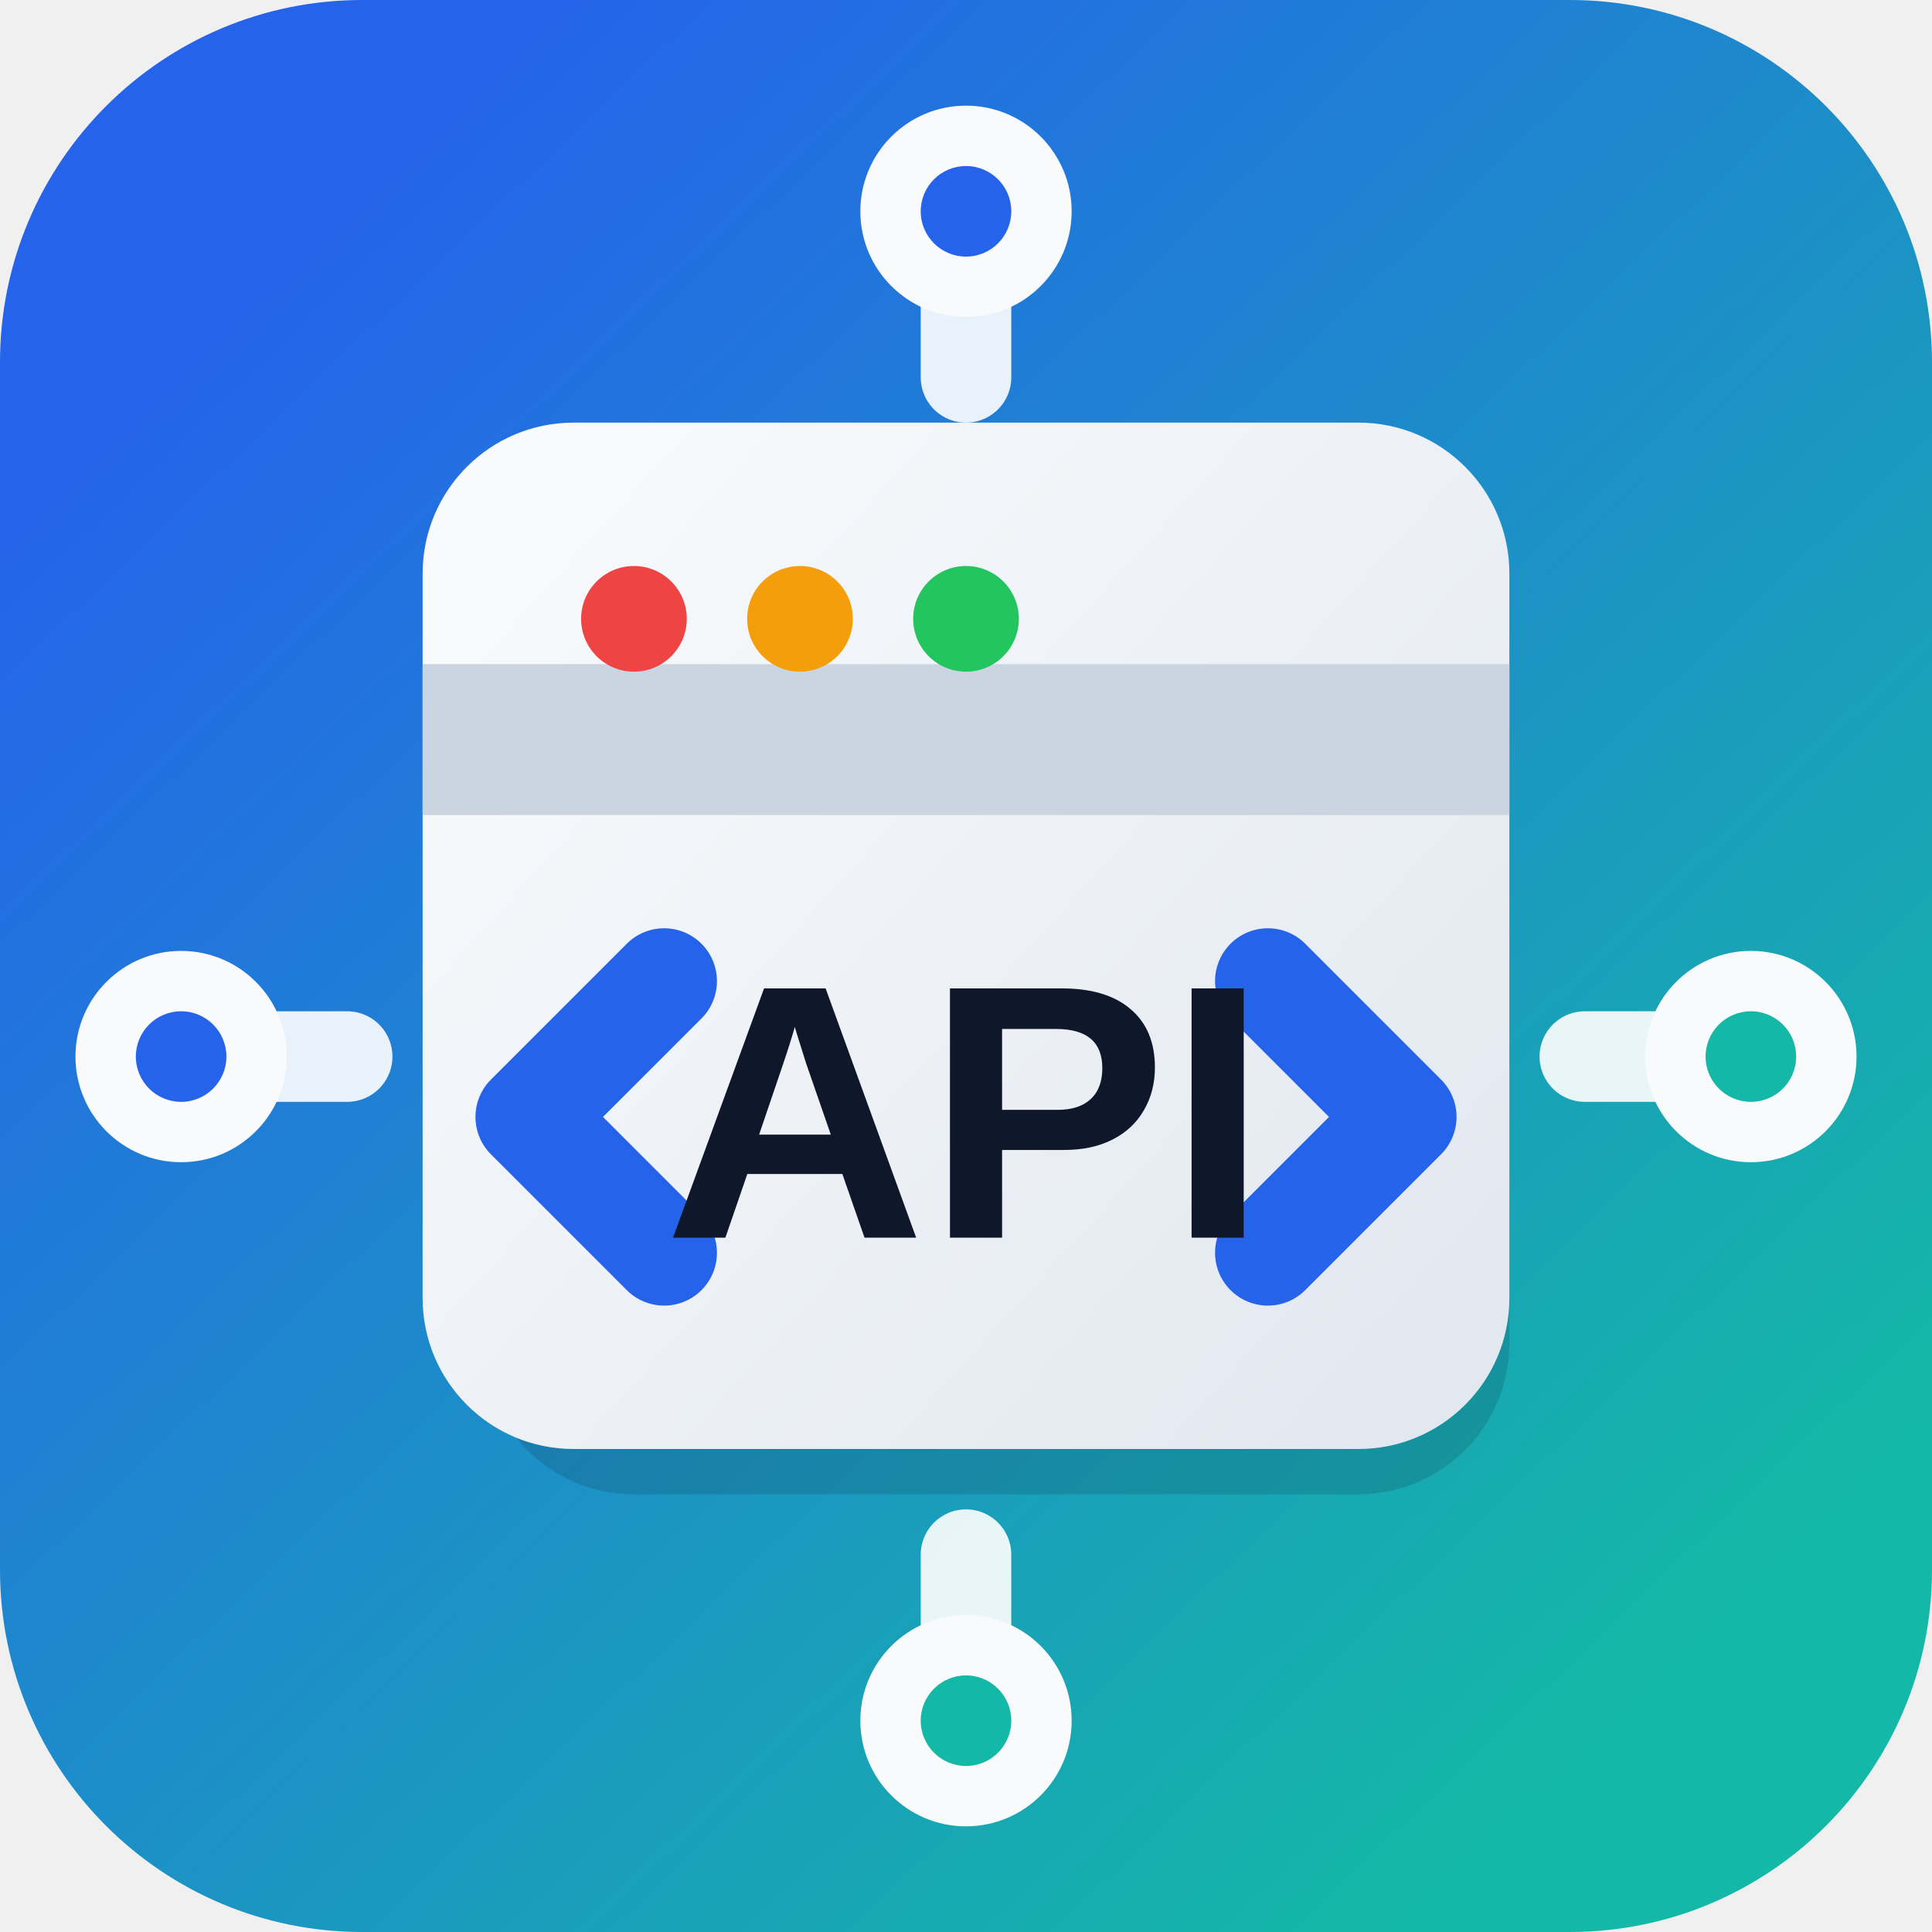
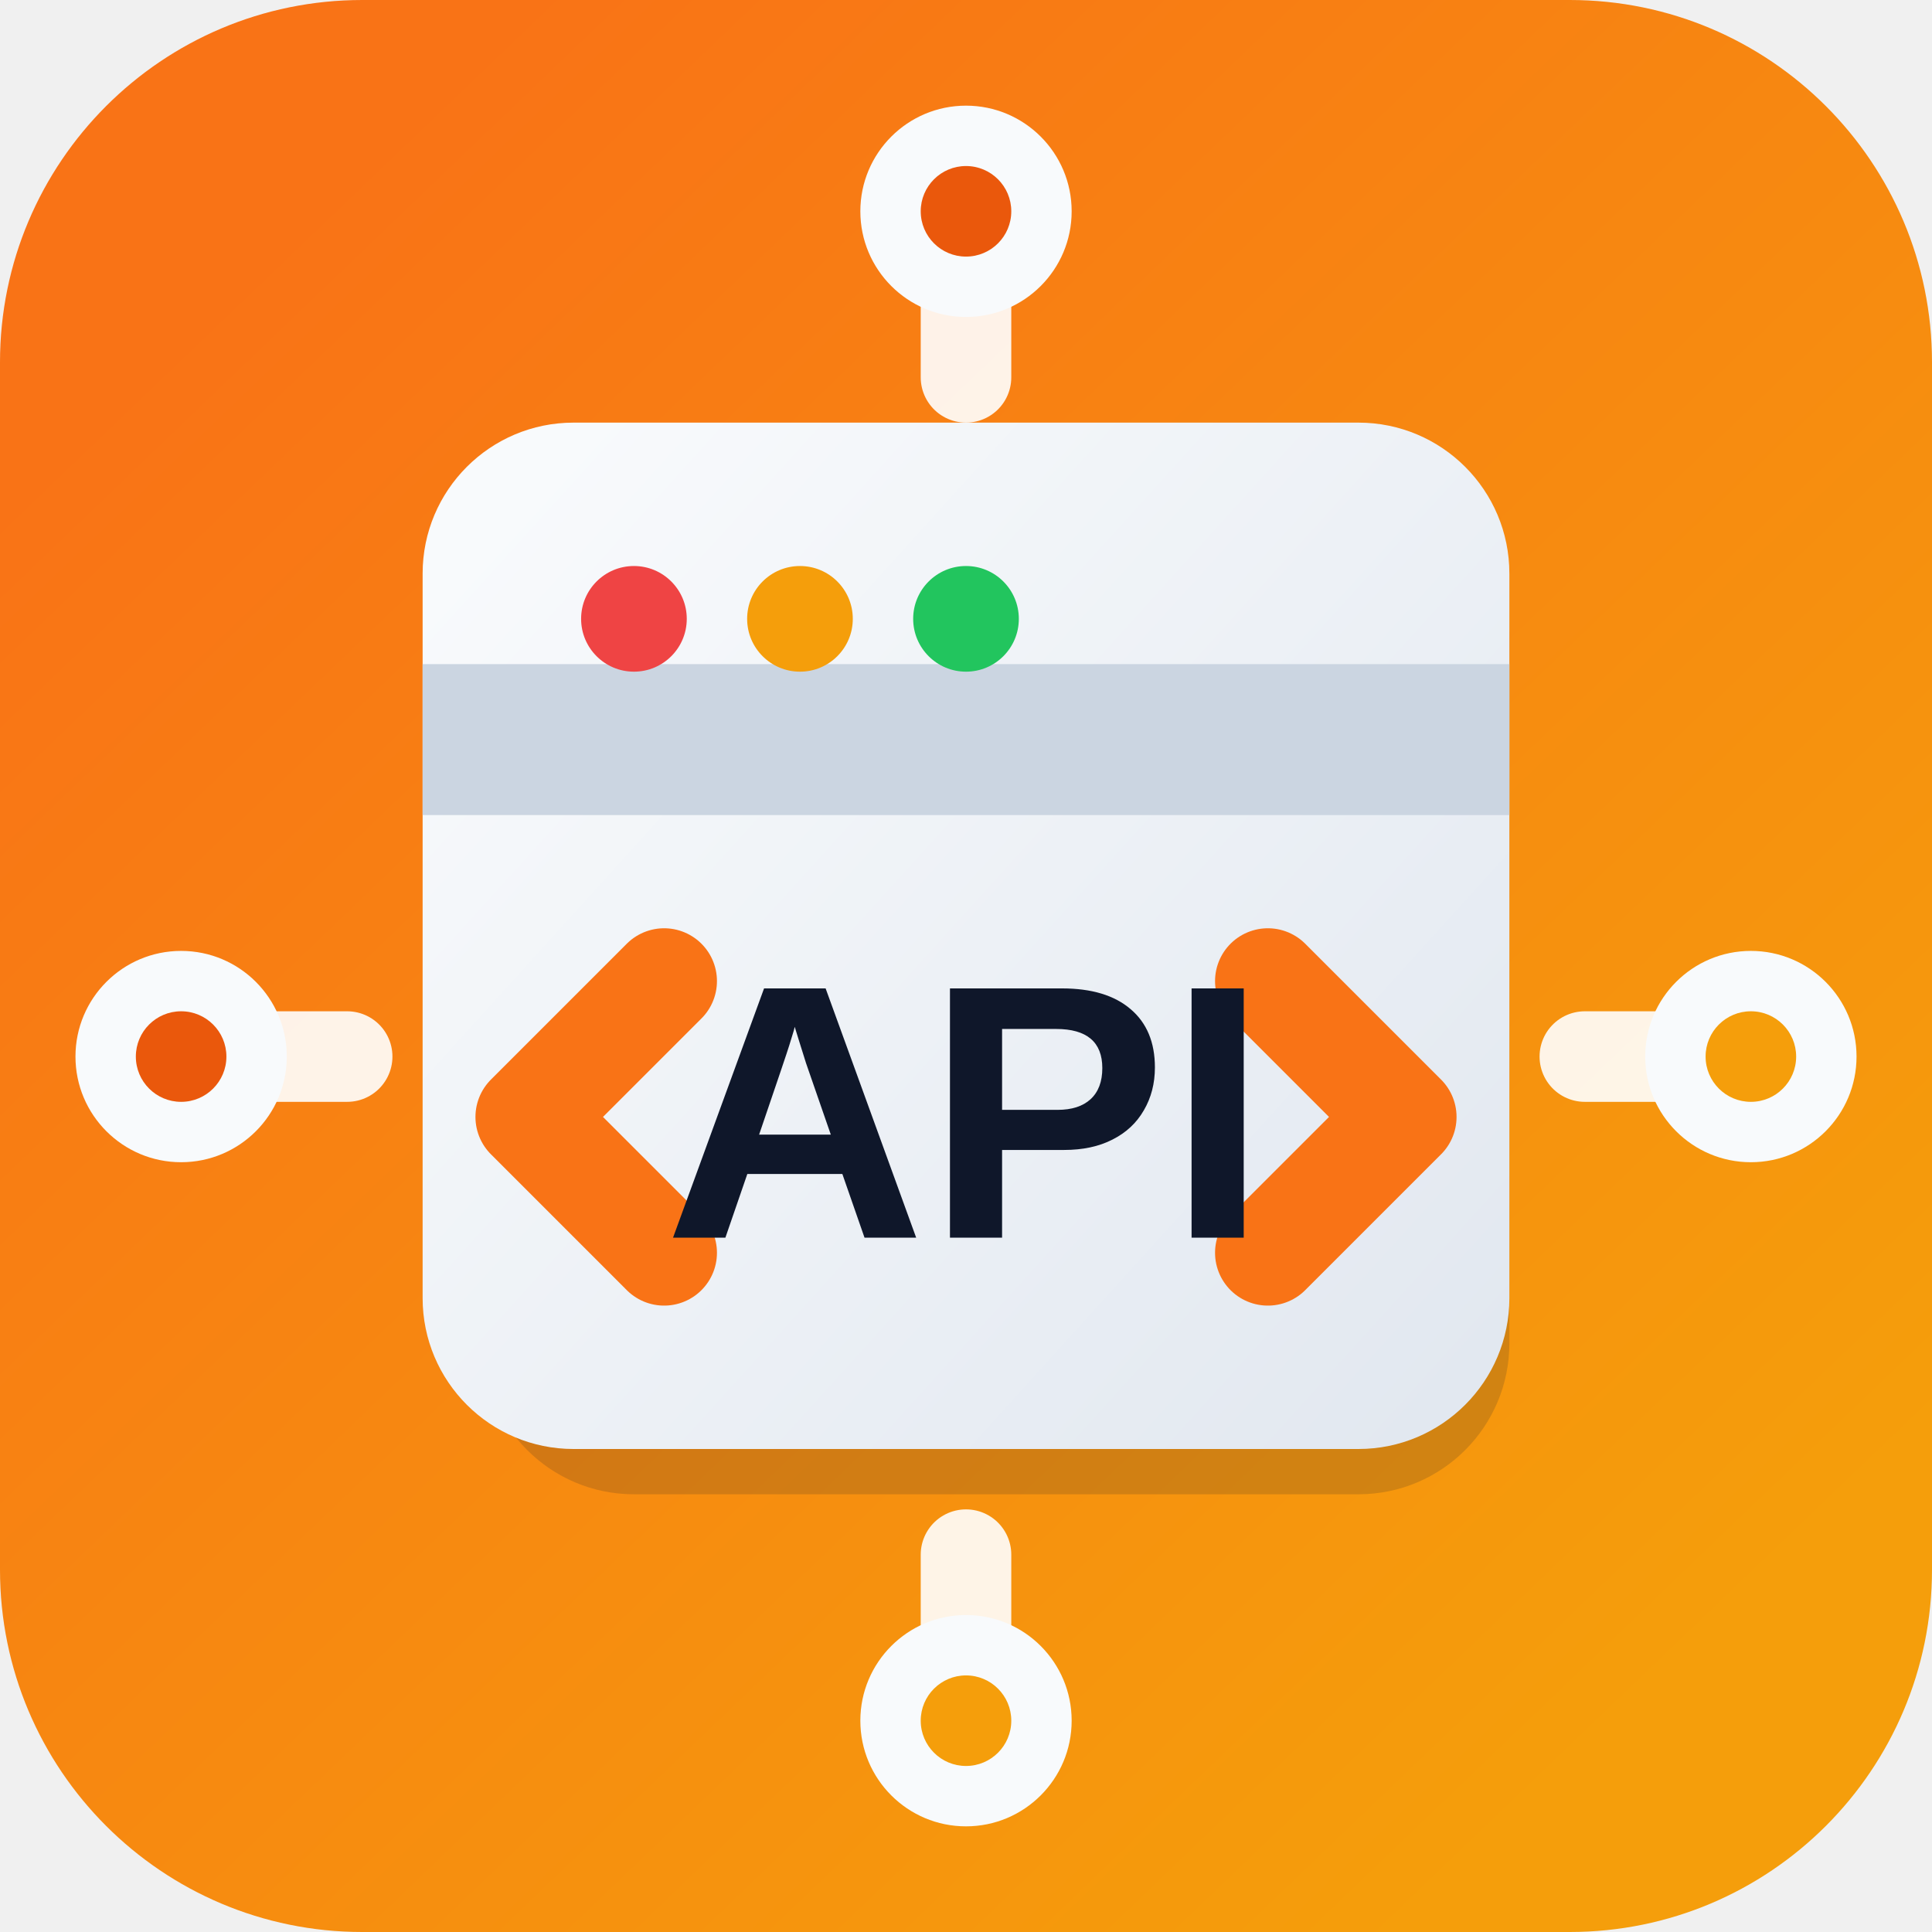
<svg xmlns="http://www.w3.org/2000/svg" viewBox="0 0 128 128" role="img" aria-label="API icon">
  <defs>
    <linearGradient id="api-bg" x1="18" y1="16" x2="110" y2="112" gradientUnits="userSpaceOnUse">
-       <stop offset="0" stop-color="#2563EB" />
-       <stop offset="1" stop-color="#14B8A6" />
+       <stop offset="0" stop-color="#F97316" />
+       <stop offset="1" stop-color="#F59E0B" />
    </linearGradient>
    <linearGradient id="api-chip" x1="32" y1="35" x2="96" y2="93" gradientUnits="userSpaceOnUse">
      <stop offset="0" stop-color="#F8FAFC" />
      <stop offset="1" stop-color="#E2E8F0" />
    </linearGradient>
  </defs>
  <rect width="128" height="128" rx="24" fill="url(#api-bg)" />
  <path fill="#0F172A" opacity=".16" d="M32 42a10 10 0 0 1 10-10h48a10 10 0 0 1 10 10v47a10 10 0 0 1-10 10H42a10 10 0 0 1-10-10z" />
  <path fill="url(#api-chip)" d="M28 38a10 10 0 0 1 10-10h52a10 10 0 0 1 10 10v48a10 10 0 0 1-10 10H38a10 10 0 0 1-10-10z" />
  <path fill="#CBD5E1" d="M28 44h72v10H28z" />
  <circle cx="42" cy="41" r="3.5" fill="#EF4444" />
  <circle cx="53" cy="41" r="3.5" fill="#F59E0B" />
  <circle cx="64" cy="41" r="3.5" fill="#22C55E" />
-   <path fill="none" stroke="#2563EB" stroke-width="7" stroke-linecap="round" stroke-linejoin="round" d="m44 65-9 9 9 9m40-18 9 9-9 9" />
+   <path fill="none" stroke="#F97316" stroke-width="7" stroke-linecap="round" stroke-linejoin="round" d="m44 65-9 9 9 9m40-18 9 9-9 9" />
  <text x="64" y="82" fill="#0F172A" font-family="Arial, Helvetica, sans-serif" font-size="24" font-weight="800" text-anchor="middle">API</text>
  <path fill="none" stroke="#FFFFFF" stroke-width="6" stroke-linecap="round" stroke-linejoin="round" opacity=".9" d="M23 70H12m104 0h-11M64 25V14m0 100v-11" />
  <circle cx="12" cy="70" r="7" fill="#F8FAFC" />
  <circle cx="116" cy="70" r="7" fill="#F8FAFC" />
  <circle cx="64" cy="14" r="7" fill="#F8FAFC" />
  <circle cx="64" cy="114" r="7" fill="#F8FAFC" />
-   <circle cx="12" cy="70" r="3" fill="#2563EB" />
-   <circle cx="116" cy="70" r="3" fill="#14B8A6" />
-   <circle cx="64" cy="14" r="3" fill="#2563EB" />
-   <circle cx="64" cy="114" r="3" fill="#14B8A6" />
+   <circle cx="12" cy="70" r="3" fill="#EA580C" />
+   <circle cx="116" cy="70" r="3" fill="#F59E0B" />
+   <circle cx="64" cy="14" r="3" fill="#EA580C" />
+   <circle cx="64" cy="114" r="3" fill="#F59E0B" />
</svg>
